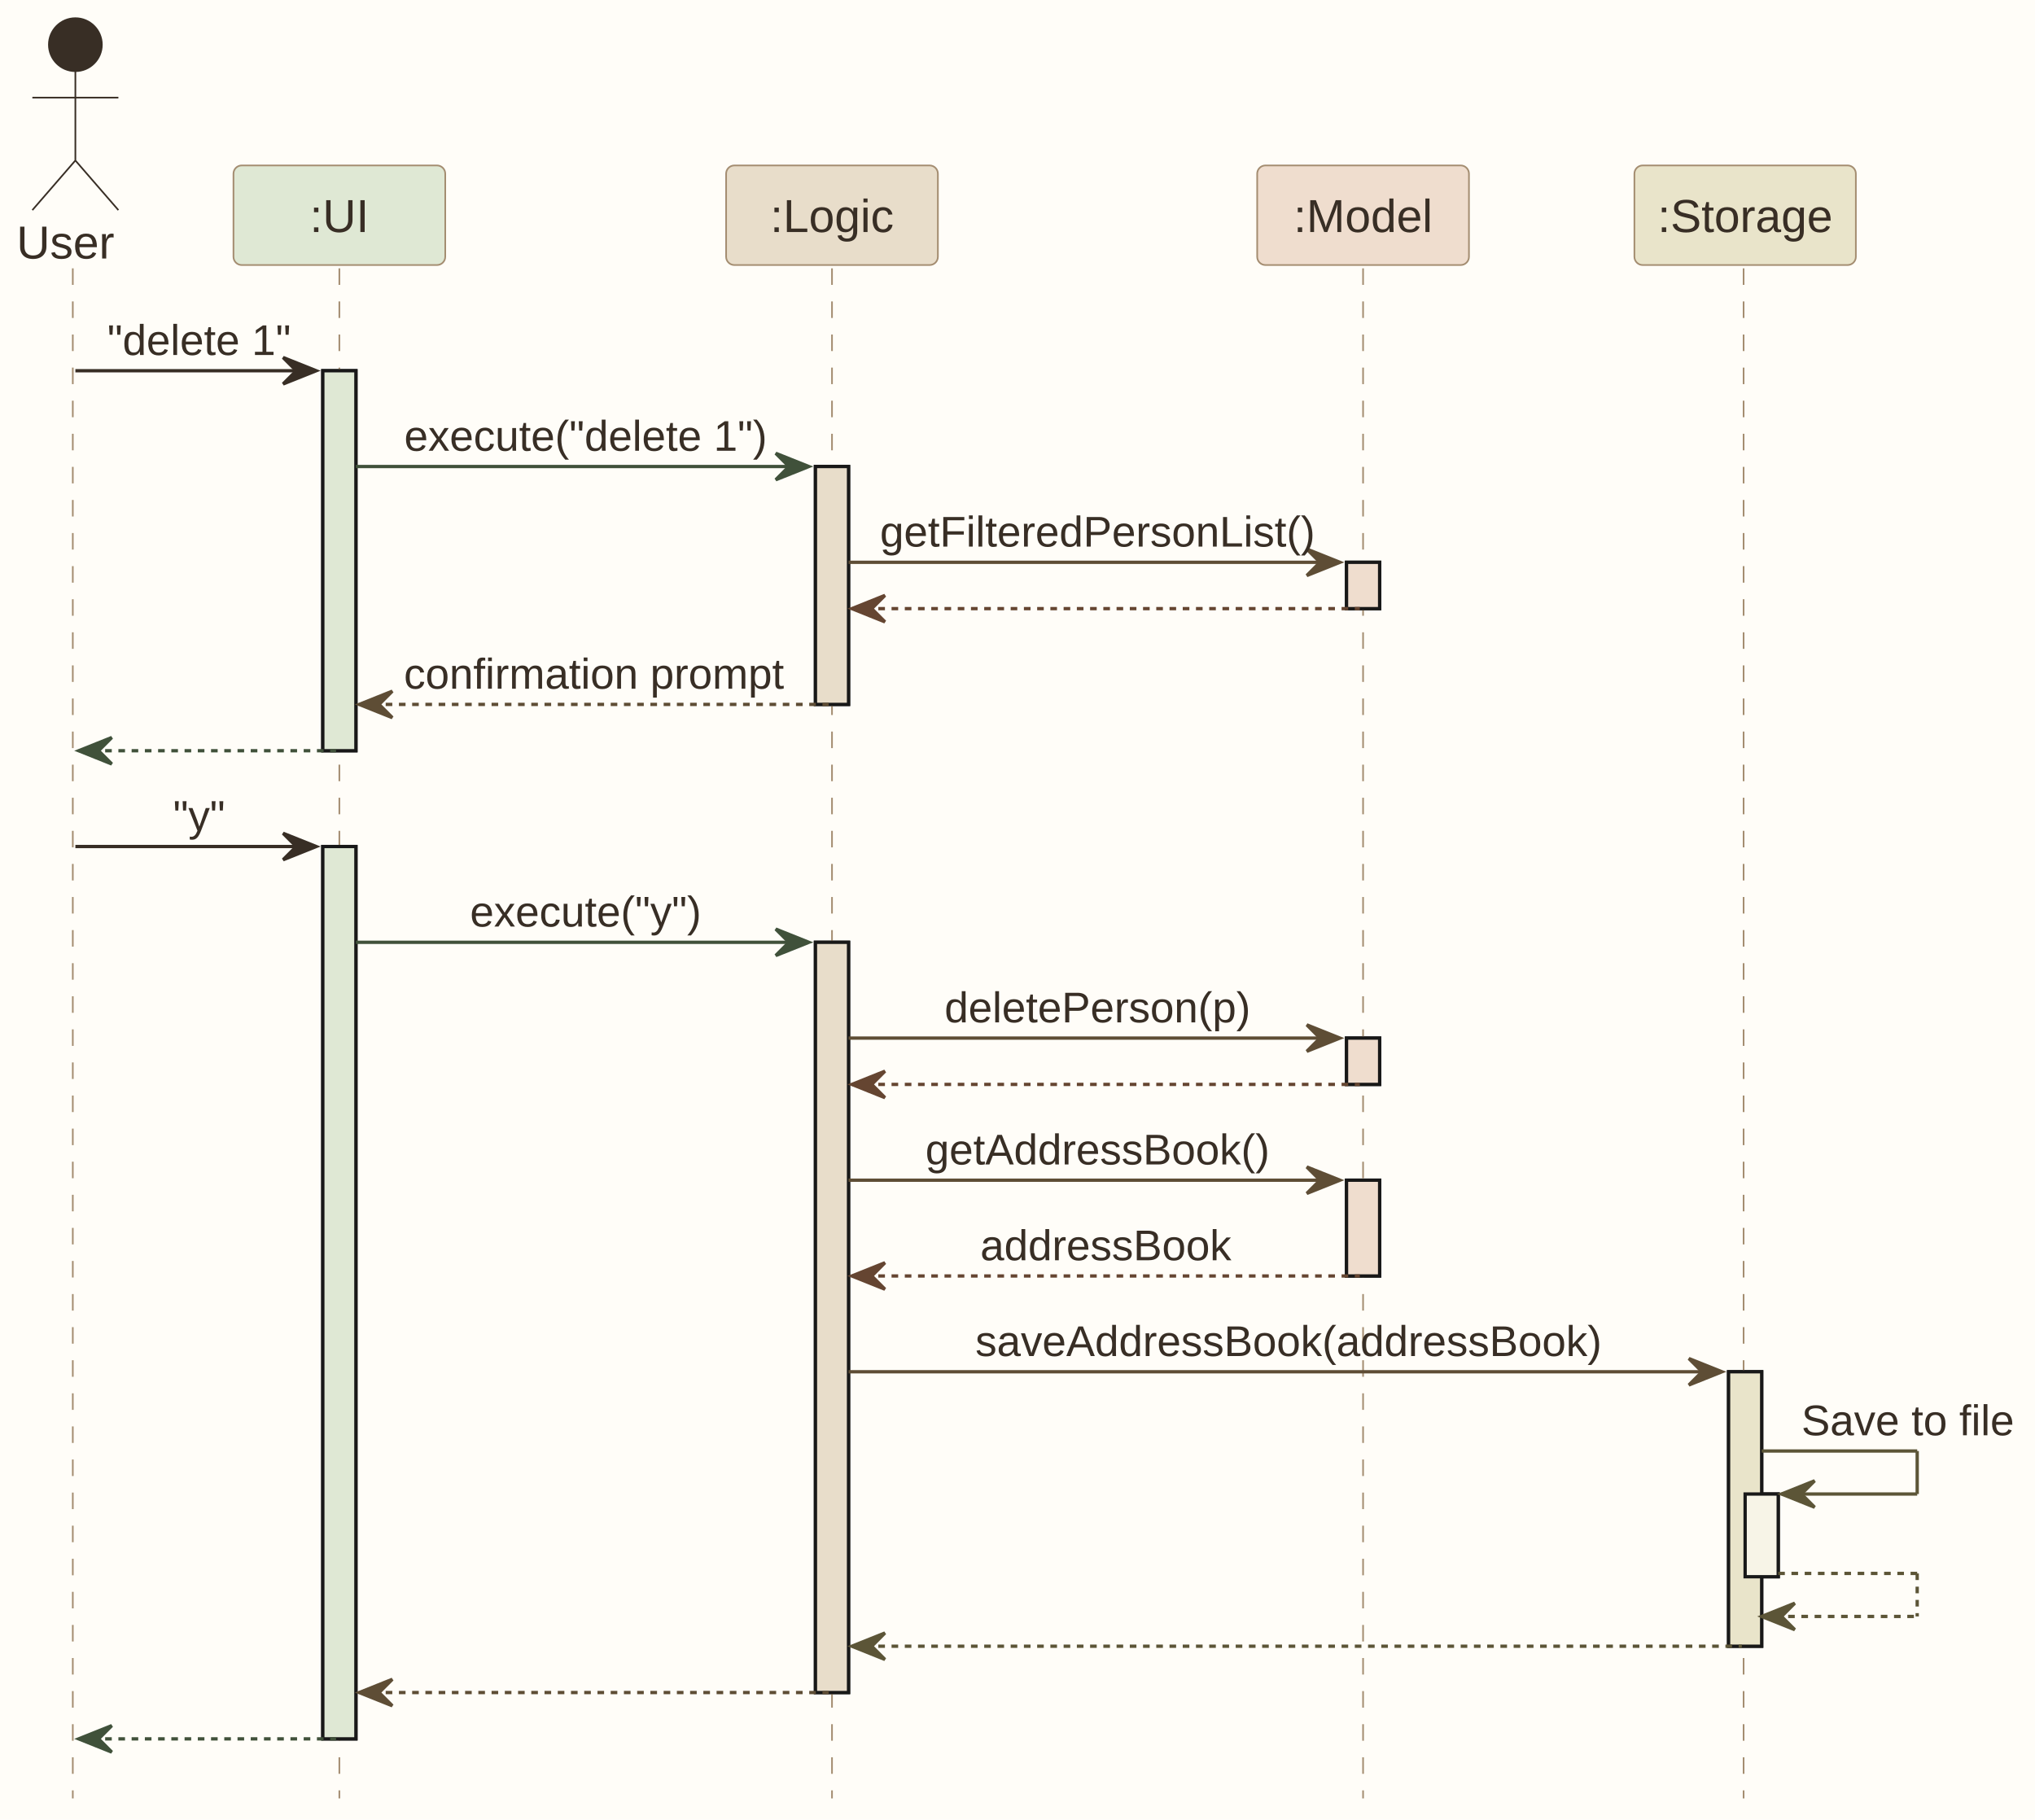
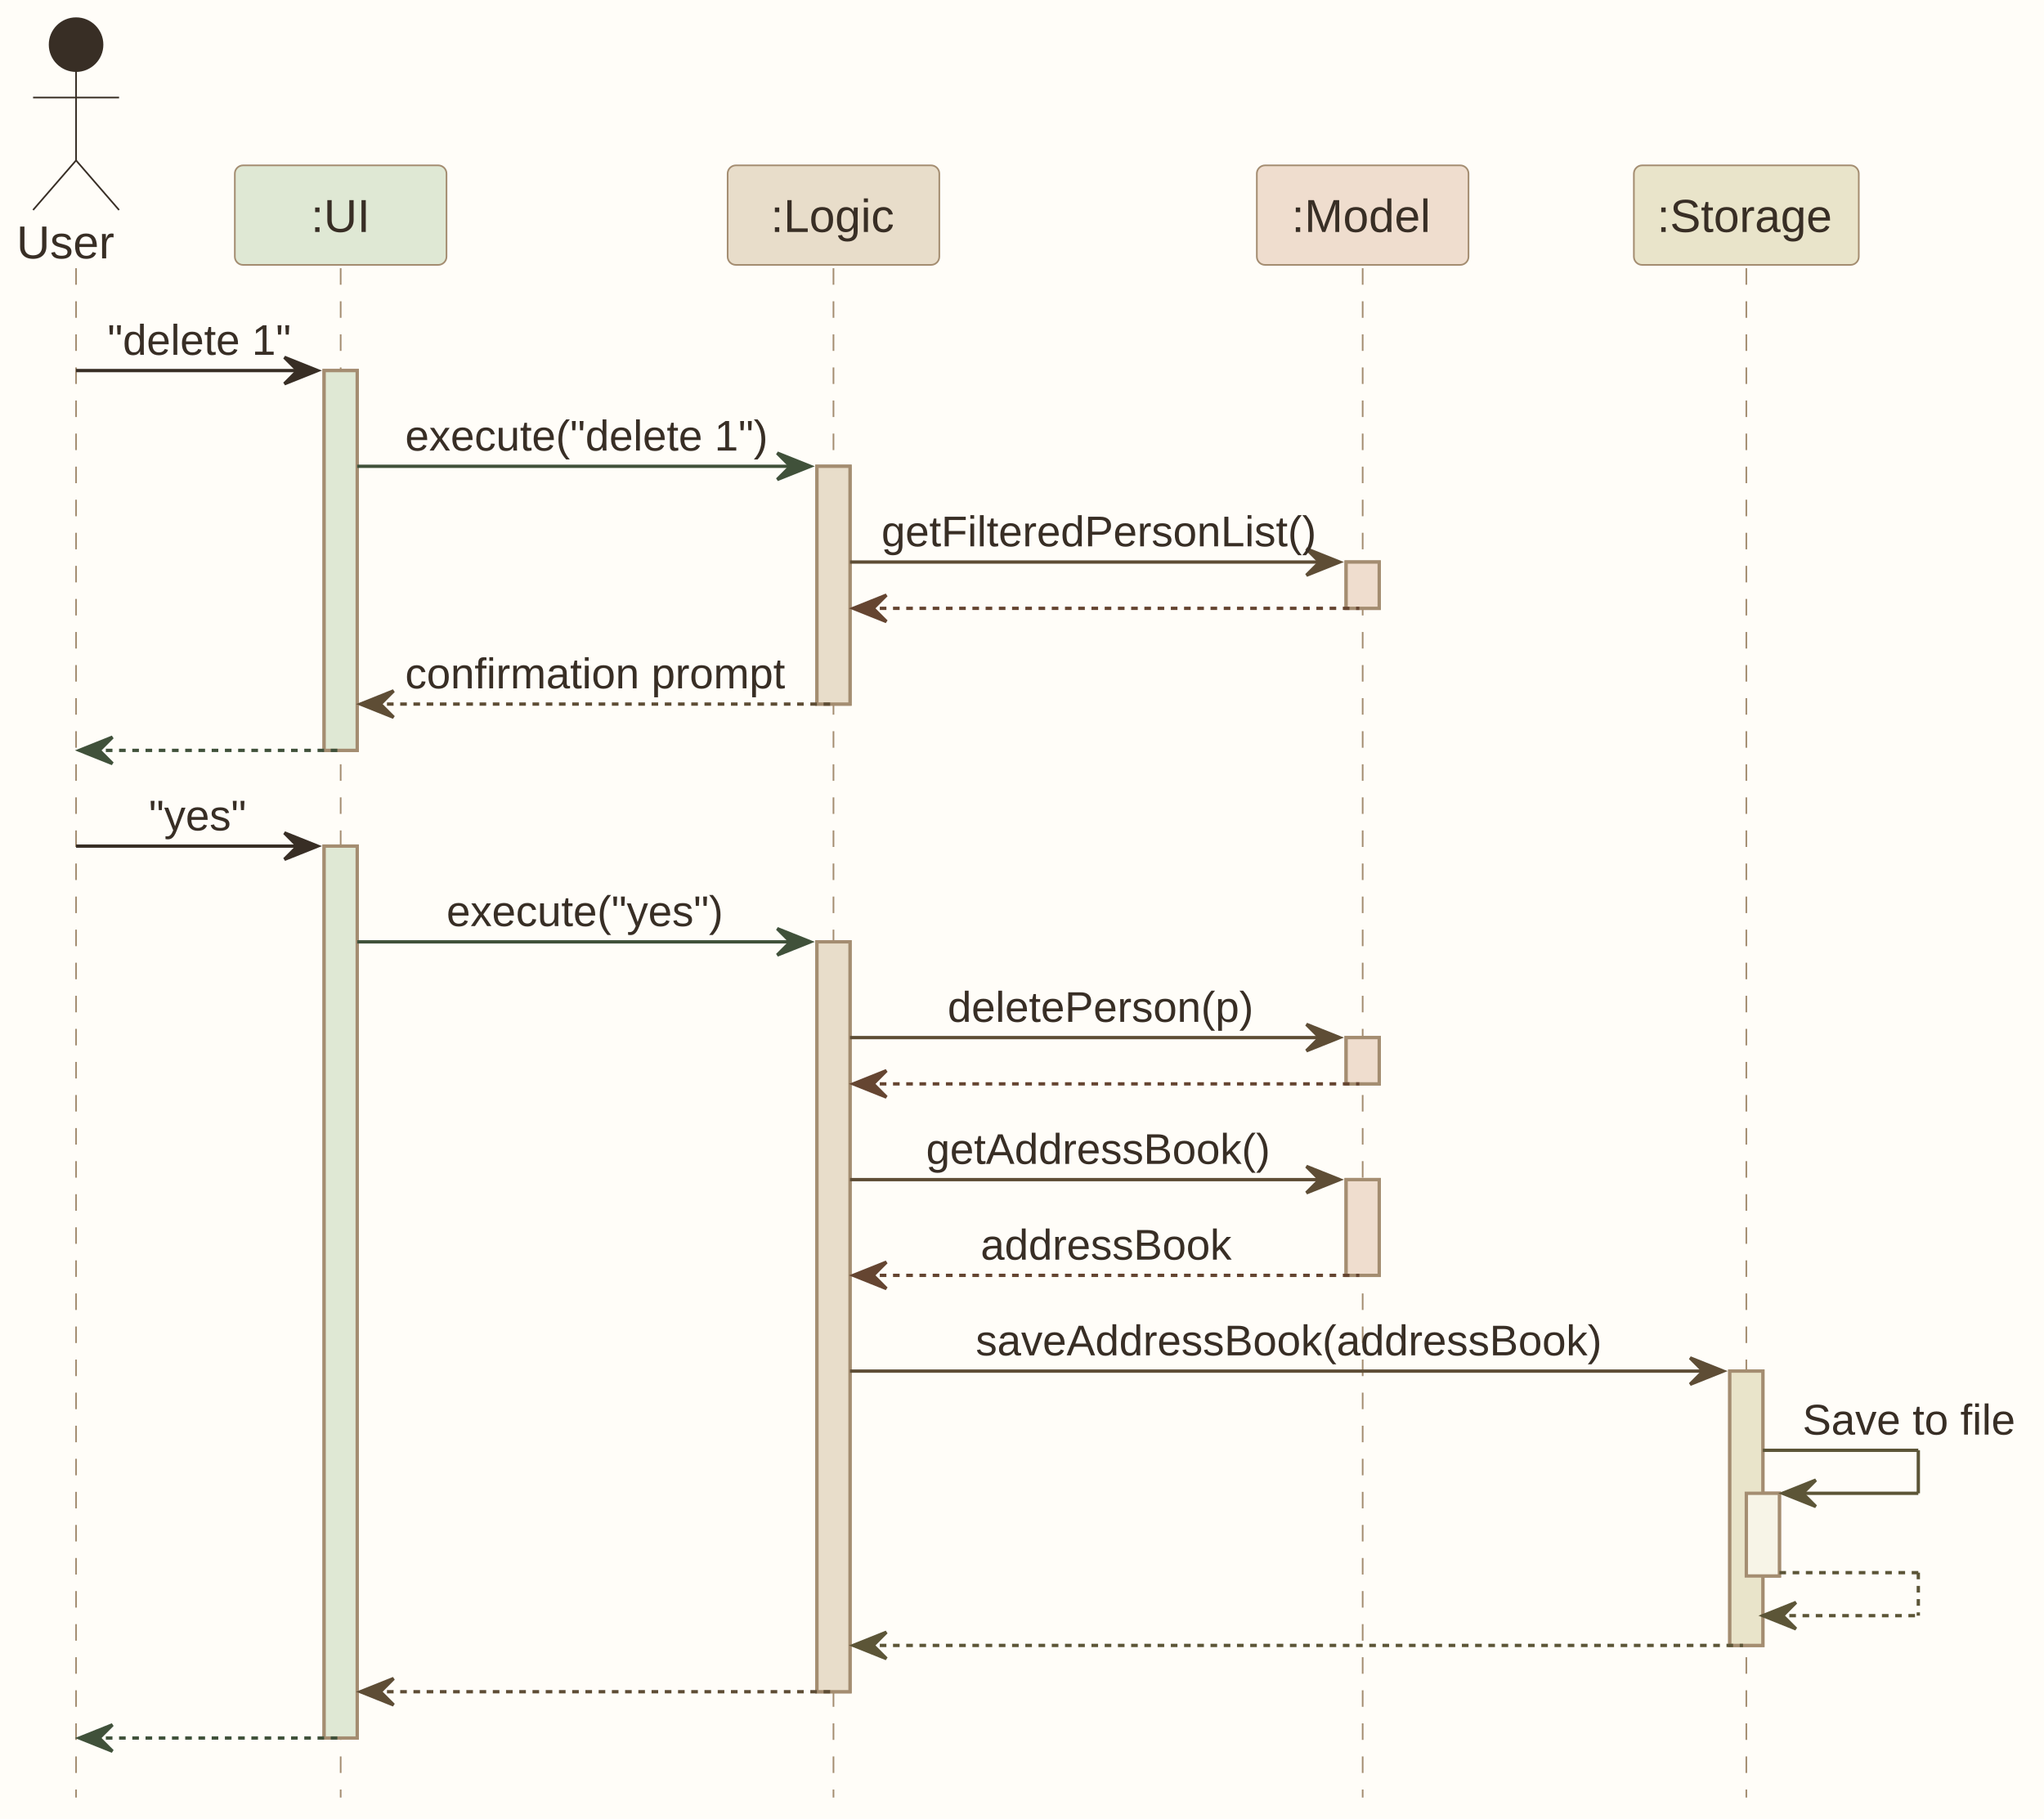
- <svg xmlns="http://www.w3.org/2000/svg" contentStyleType="text/css" data-diagram-type="SEQUENCE" height="550px" preserveAspectRatio="none" style="width:615px;height:550px;background:#FFFDF8;" version="1.1" viewBox="0 0 615 550" width="615px" zoomAndPan="magnify">
+ <svg xmlns="http://www.w3.org/2000/svg" contentStyleType="text/css" height="550px" preserveAspectRatio="none" style="width:618px;height:550px;background:#FFFDF8;" version="1.1" viewBox="0 0 618 550" width="618px" zoomAndPan="magnify">
  <defs />
  <g>
-     <rect fill="#FFFDF8" height="550" style="stroke:none;stroke-width:1;" width="615" x="0" y="0" />
-     <g>
-       <rect fill="#DFE8D4" height="114.846" style="stroke:#181818;stroke-width:1;" width="10" x="97.559" y="112.047" />
-     </g>
-     <g>
-       <rect fill="#DFE8D4" height="269.692" style="stroke:#181818;stroke-width:1;" width="10" x="97.559" y="255.842" />
-     </g>
-     <g>
-       <rect fill="#E8DDCA" height="71.897" style="stroke:#181818;stroke-width:1;" width="10" x="246.439" y="140.996" />
-     </g>
-     <g>
-       <rect fill="#E8DDCA" height="226.744" style="stroke:#181818;stroke-width:1;" width="10" x="246.439" y="284.791" />
-     </g>
-     <g>
-       <rect fill="#EFDDCE" height="14" style="stroke:#181818;stroke-width:1;" width="10" x="406.937" y="169.945" />
-     </g>
-     <g>
-       <rect fill="#EFDDCE" height="14" style="stroke:#181818;stroke-width:1;" width="10" x="406.937" y="313.74" />
-     </g>
-     <g>
-       <rect fill="#EFDDCE" height="28.949" style="stroke:#181818;stroke-width:1;" width="10" x="406.937" y="356.688" />
-     </g>
-     <g>
-       <rect fill="#E9E4CA" height="82.949" style="stroke:#181818;stroke-width:1;" width="10" x="522.398" y="414.586" />
-     </g>
-     <g>
-       <rect fill="#F7F4E7" height="25" style="stroke:#181818;stroke-width:1;" width="10" x="527.398" y="451.535" />
-     </g>
-     <g class="participant-lifeline" data-entity-uid="part1" data-qualified-name="user" id="part1-lifeline">
-       <g>
-         <rect fill="#000000" fill-opacity="0" height="462.436" width="8" x="18.779" y="81.099" />
-         <line style="stroke:#A48D71;stroke-width:0.5;stroke-dasharray:5,5;" x1="22" x2="22" y1="81.099" y2="543.535" />
-       </g>
-     </g>
-     <g class="participant-lifeline" data-entity-uid="part2" data-qualified-name="ui" id="part2-lifeline">
-       <g>
-         <rect fill="#000000" fill-opacity="0" height="462.436" width="8" x="98.559" y="81.099" />
-         <line style="stroke:#A48D71;stroke-width:0.5;stroke-dasharray:5,5;" x1="102.559" x2="102.559" y1="81.099" y2="543.535" />
-       </g>
-     </g>
-     <g class="participant-lifeline" data-entity-uid="part3" data-qualified-name="logic" id="part3-lifeline">
-       <g>
-         <rect fill="#000000" fill-opacity="0" height="462.436" width="8" x="247.439" y="81.099" />
-         <line style="stroke:#A48D71;stroke-width:0.5;stroke-dasharray:5,5;" x1="251.439" x2="251.439" y1="81.099" y2="543.535" />
-       </g>
-     </g>
-     <g class="participant-lifeline" data-entity-uid="part4" data-qualified-name="model" id="part4-lifeline">
-       <g>
-         <rect fill="#000000" fill-opacity="0" height="462.436" width="8" x="407.937" y="81.099" />
-         <line style="stroke:#A48D71;stroke-width:0.5;stroke-dasharray:5,5;" x1="411.937" x2="411.937" y1="81.099" y2="543.535" />
-       </g>
-     </g>
-     <g class="participant-lifeline" data-entity-uid="part5" data-qualified-name="storage" id="part5-lifeline">
-       <g>
-         <rect fill="#000000" fill-opacity="0" height="462.436" width="8" x="523.398" y="81.099" />
-         <line style="stroke:#A48D71;stroke-width:0.5;stroke-dasharray:5,5;" x1="526.937" x2="526.937" y1="81.099" y2="543.535" />
-       </g>
-     </g>
-     <g class="participant participant-head" data-entity-uid="part1" data-qualified-name="user" id="part1-head">
-       <text fill="#382E25" font-family="Arial" font-size="14" lengthAdjust="spacing" textLength="29.559" x="5" y="78.132">User</text>
-       <ellipse cx="22.779" cy="13.5" fill="#382E25" rx="8" ry="8" style="stroke:#382E25;stroke-width:0.5;" />
-       <path d="M22.779,21.5 L22.779,48.5 M9.779,29.5 L35.779,29.5 M22.779,48.5 L9.779,63.5 M22.779,48.5 L35.779,63.5" fill="none" style="stroke:#382E25;stroke-width:0.5;" />
-     </g>
-     <g class="participant participant-head" data-entity-uid="part2" data-qualified-name="ui" id="part2-head">
-       <rect fill="#DFE8D4" height="30.099" rx="2.5" ry="2.5" style="stroke:#A48D71;stroke-width:0.5;" width="64" x="70.559" y="50" />
-       <text fill="#382E25" font-family="Arial" font-size="14" lengthAdjust="spacing" textLength="17.89" x="93.614" y="70.132">:UI</text>
-     </g>
-     <g class="participant participant-head" data-entity-uid="part3" data-qualified-name="logic" id="part3-head">
-       <rect fill="#E8DDCA" height="30.099" rx="2.5" ry="2.5" style="stroke:#A48D71;stroke-width:0.5;" width="64" x="219.439" y="50" />
-       <text fill="#382E25" font-family="Arial" font-size="14" lengthAdjust="spacing" textLength="37.358" x="232.759" y="70.132">:Logic</text>
-     </g>
-     <g class="participant participant-head" data-entity-uid="part4" data-qualified-name="model" id="part4-head">
-       <rect fill="#EFDDCE" height="30.099" rx="2.5" ry="2.5" style="stroke:#A48D71;stroke-width:0.5;" width="64" x="379.937" y="50" />
-       <text fill="#382E25" font-family="Arial" font-size="14" lengthAdjust="spacing" textLength="42.02" x="390.926" y="70.132">:Model</text>
-     </g>
-     <g class="participant participant-head" data-entity-uid="part5" data-qualified-name="storage" id="part5-head">
-       <rect fill="#E9E4CA" height="30.099" rx="2.5" ry="2.5" style="stroke:#A48D71;stroke-width:0.5;" width="66.924" x="493.937" y="50" />
-       <text fill="#382E25" font-family="Arial" font-size="14" lengthAdjust="spacing" textLength="52.924" x="500.937" y="70.132">:Storage</text>
-     </g>
-     <g>
-       <rect fill="#DFE8D4" height="114.846" style="stroke:#181818;stroke-width:1;" width="10" x="97.559" y="112.047" />
-     </g>
-     <g>
-       <rect fill="#DFE8D4" height="269.692" style="stroke:#181818;stroke-width:1;" width="10" x="97.559" y="255.842" />
-     </g>
-     <g>
-       <rect fill="#E8DDCA" height="71.897" style="stroke:#181818;stroke-width:1;" width="10" x="246.439" y="140.996" />
-     </g>
-     <g>
-       <rect fill="#E8DDCA" height="226.744" style="stroke:#181818;stroke-width:1;" width="10" x="246.439" y="284.791" />
-     </g>
-     <g>
-       <rect fill="#EFDDCE" height="14" style="stroke:#181818;stroke-width:1;" width="10" x="406.937" y="169.945" />
-     </g>
-     <g>
-       <rect fill="#EFDDCE" height="14" style="stroke:#181818;stroke-width:1;" width="10" x="406.937" y="313.74" />
-     </g>
-     <g>
-       <rect fill="#EFDDCE" height="28.949" style="stroke:#181818;stroke-width:1;" width="10" x="406.937" y="356.688" />
-     </g>
-     <g>
-       <rect fill="#E9E4CA" height="82.949" style="stroke:#181818;stroke-width:1;" width="10" x="522.398" y="414.586" />
-     </g>
-     <g>
-       <rect fill="#F7F4E7" height="25" style="stroke:#181818;stroke-width:1;" width="10" x="527.398" y="451.535" />
-     </g>
-     <g class="message" data-entity-1="part1" data-entity-2="part2" id="msg1">
-       <polygon fill="#382E25" points="85.559,108.047,95.559,112.047,85.559,116.047,89.559,112.047" style="stroke:#382E25;stroke-width:1;" />
-       <line style="stroke:#382E25;stroke-width:1;" x1="22.779" x2="91.559" y1="112.047" y2="112.047" />
-       <text fill="#382E25" font-family="Arial" font-size="13" lengthAdjust="spacing" textLength="55.491" x="32.423" y="107.293">"delete 1"</text>
-     </g>
-     <g class="message" data-entity-1="part2" data-entity-2="part3" id="msg2">
-       <polygon fill="#40513A" points="234.439,136.996,244.439,140.996,234.439,144.996,238.439,140.996" style="stroke:#40513A;stroke-width:1;" />
-       <line style="stroke:#40513A;stroke-width:1;" x1="107.559" x2="240.439" y1="140.996" y2="140.996" />
-       <text fill="#382E25" font-family="Arial" font-size="13" lengthAdjust="spacing" textLength="109.681" x="122.158" y="136.241">execute("delete 1")</text>
-     </g>
-     <g class="message" data-entity-1="part3" data-entity-2="part4" id="msg3">
-       <polygon fill="#5E4D35" points="394.937,165.945,404.937,169.945,394.937,173.945,398.937,169.945" style="stroke:#5E4D35;stroke-width:1;" />
-       <line style="stroke:#5E4D35;stroke-width:1;" x1="256.438" x2="400.937" y1="169.945" y2="169.945" />
-       <text fill="#382E25" font-family="Arial" font-size="13" lengthAdjust="spacing" textLength="131.498" x="265.938" y="165.19">getFilteredPersonList()</text>
-     </g>
-     <g class="message" data-entity-1="part4" data-entity-2="part3" id="msg4">
-       <polygon fill="#654531" points="267.438,179.945,257.438,183.945,267.438,187.945,263.438,183.945" style="stroke:#654531;stroke-width:1;" />
-       <line style="stroke:#654531;stroke-width:1;stroke-dasharray:2,2;" x1="261.438" x2="410.937" y1="183.945" y2="183.945" />
-     </g>
-     <g class="message" data-entity-1="part3" data-entity-2="part2" id="msg5">
-       <polygon fill="#5E4D35" points="118.559,208.894,108.559,212.894,118.559,216.894,114.559,212.894" style="stroke:#5E4D35;stroke-width:1;" />
-       <line style="stroke:#5E4D35;stroke-width:1;stroke-dasharray:2,2;" x1="112.559" x2="250.439" y1="212.894" y2="212.894" />
-       <text fill="#382E25" font-family="Arial" font-size="13" lengthAdjust="spacing" textLength="114.88" x="122.059" y="208.139">confirmation prompt</text>
-     </g>
-     <g class="message" data-entity-1="part2" data-entity-2="part1" id="msg6">
-       <polygon fill="#40513A" points="33.779,222.894,23.779,226.894,33.779,230.894,29.779,226.894" style="stroke:#40513A;stroke-width:1;" />
-       <line style="stroke:#40513A;stroke-width:1;stroke-dasharray:2,2;" x1="27.779" x2="101.559" y1="226.894" y2="226.894" />
-     </g>
-     <g class="message" data-entity-1="part1" data-entity-2="part2" id="msg7">
-       <polygon fill="#382E25" points="85.559,251.842,95.559,255.842,85.559,259.842,89.559,255.842" style="stroke:#382E25;stroke-width:1;" />
-       <line style="stroke:#382E25;stroke-width:1;" x1="22.779" x2="91.559" y1="255.842" y2="255.842" />
-       <text fill="#382E25" font-family="Arial" font-size="13" lengthAdjust="spacing" textLength="15.729" x="52.304" y="251.087">"y"</text>
-     </g>
-     <g class="message" data-entity-1="part2" data-entity-2="part3" id="msg8">
-       <polygon fill="#40513A" points="234.439,280.791,244.439,284.791,234.439,288.791,238.439,284.791" style="stroke:#40513A;stroke-width:1;" />
-       <line style="stroke:#40513A;stroke-width:1;" x1="107.559" x2="240.439" y1="284.791" y2="284.791" />
-       <text fill="#382E25" font-family="Arial" font-size="13" lengthAdjust="spacing" textLength="69.919" x="142.039" y="280.036">execute("y")</text>
-     </g>
-     <g class="message" data-entity-1="part3" data-entity-2="part4" id="msg9">
-       <polygon fill="#5E4D35" points="394.937,309.74,404.937,313.74,394.937,317.74,398.937,313.74" style="stroke:#5E4D35;stroke-width:1;" />
-       <line style="stroke:#5E4D35;stroke-width:1;" x1="256.438" x2="400.937" y1="313.74" y2="313.74" />
-       <text fill="#382E25" font-family="Arial" font-size="13" lengthAdjust="spacing" textLength="92.498" x="285.438" y="308.985">deletePerson(p)</text>
-     </g>
-     <g class="message" data-entity-1="part4" data-entity-2="part3" id="msg10">
-       <polygon fill="#654531" points="267.438,323.74,257.438,327.74,267.438,331.74,263.438,327.74" style="stroke:#654531;stroke-width:1;" />
-       <line style="stroke:#654531;stroke-width:1;stroke-dasharray:2,2;" x1="261.438" x2="410.937" y1="327.74" y2="327.74" />
-     </g>
-     <g class="message" data-entity-1="part3" data-entity-2="part4" id="msg11">
-       <polygon fill="#5E4D35" points="394.937,352.688,404.937,356.688,394.937,360.688,398.937,356.688" style="stroke:#5E4D35;stroke-width:1;" />
-       <line style="stroke:#5E4D35;stroke-width:1;" x1="256.438" x2="400.937" y1="356.688" y2="356.688" />
-       <text fill="#382E25" font-family="Arial" font-size="13" lengthAdjust="spacing" textLength="104.051" x="279.662" y="351.934">getAddressBook()</text>
-     </g>
-     <g class="message" data-entity-1="part4" data-entity-2="part3" id="msg12">
-       <polygon fill="#654531" points="267.438,381.637,257.438,385.637,267.438,389.637,263.438,385.637" style="stroke:#654531;stroke-width:1;" />
-       <line style="stroke:#654531;stroke-width:1;stroke-dasharray:2,2;" x1="261.438" x2="410.937" y1="385.637" y2="385.637" />
-       <text fill="#382E25" font-family="Arial" font-size="13" lengthAdjust="spacing" textLength="75.88" x="296.248" y="380.882">addressBook</text>
-     </g>
-     <g class="message" data-entity-1="part3" data-entity-2="part5" id="msg13">
-       <polygon fill="#5E4D35" points="510.398,410.586,520.398,414.586,510.398,418.586,514.398,414.586" style="stroke:#5E4D35;stroke-width:1;" />
-       <line style="stroke:#5E4D35;stroke-width:1;" x1="256.438" x2="516.398" y1="414.586" y2="414.586" />
-       <text fill="#382E25" font-family="Arial" font-size="13" lengthAdjust="spacing" textLength="189.319" x="294.759" y="409.831">saveAddressBook(addressBook)</text>
-     </g>
-     <g class="message" data-entity-1="part5" data-entity-2="part5" id="msg14">
-       <line style="stroke:#5C5537;stroke-width:1;" x1="532.398" x2="579.398" y1="438.535" y2="438.535" />
-       <line style="stroke:#5C5537;stroke-width:1;" x1="579.398" x2="579.398" y1="438.535" y2="451.535" />
-       <line style="stroke:#5C5537;stroke-width:1;" x1="538.398" x2="579.398" y1="451.535" y2="451.535" />
-       <polygon fill="#5C5537" points="548.398,447.535,538.398,451.535,548.398,455.535,544.398,451.535" style="stroke:#5C5537;stroke-width:1;" />
-       <text fill="#382E25" font-family="Arial" font-size="13" lengthAdjust="spacing" textLength="64.314" x="544.398" y="433.78">Save to file</text>
-     </g>
-     <g class="message" data-entity-1="part5" data-entity-2="part5" id="msg15">
-       <line style="stroke:#5C5537;stroke-width:1;stroke-dasharray:2,2;" x1="537.398" x2="579.398" y1="475.535" y2="475.535" />
-       <line style="stroke:#5C5537;stroke-width:1;stroke-dasharray:2,2;" x1="579.398" x2="579.398" y1="475.535" y2="488.535" />
-       <line style="stroke:#5C5537;stroke-width:1;stroke-dasharray:2,2;" x1="532.398" x2="579.398" y1="488.535" y2="488.535" />
-       <polygon fill="#5C5537" points="542.398,484.535,532.398,488.535,542.398,492.535,538.398,488.535" style="stroke:#5C5537;stroke-width:1;" />
-     </g>
-     <g class="message" data-entity-1="part5" data-entity-2="part3" id="msg16">
-       <polygon fill="#5C5537" points="267.438,493.535,257.438,497.535,267.438,501.535,263.438,497.535" style="stroke:#5C5537;stroke-width:1;" />
-       <line style="stroke:#5C5537;stroke-width:1;stroke-dasharray:2,2;" x1="261.438" x2="526.398" y1="497.535" y2="497.535" />
-     </g>
-     <g class="message" data-entity-1="part3" data-entity-2="part2" id="msg17">
-       <polygon fill="#5E4D35" points="118.559,507.535,108.559,511.535,118.559,515.535,114.559,511.535" style="stroke:#5E4D35;stroke-width:1;" />
-       <line style="stroke:#5E4D35;stroke-width:1;stroke-dasharray:2,2;" x1="112.559" x2="250.439" y1="511.535" y2="511.535" />
-     </g>
-     <g class="message" data-entity-1="part2" data-entity-2="part1" id="msg18">
-       <polygon fill="#40513A" points="33.779,521.535,23.779,525.535,33.779,529.535,29.779,525.535" style="stroke:#40513A;stroke-width:1;" />
-       <line style="stroke:#40513A;stroke-width:1;stroke-dasharray:2,2;" x1="27.779" x2="101.559" y1="525.535" y2="525.535" />
-     </g>
+     <rect fill="#FFFDF8" height="550" style="stroke:none;stroke-width:1.0;" width="618" x="0" y="0" />
+     <rect fill="#DFE8D4" height="114.846" style="stroke:#A48D71;stroke-width:1.0;" width="10" x="98" y="112.047" />
+     <rect fill="#DFE8D4" height="269.692" style="stroke:#A48D71;stroke-width:1.0;" width="10" x="98" y="255.842" />
+     <rect fill="#E8DDCA" height="71.897" style="stroke:#A48D71;stroke-width:1.0;" width="10" x="247" y="140.996" />
+     <rect fill="#E8DDCA" height="226.744" style="stroke:#A48D71;stroke-width:1.0;" width="10" x="247" y="284.791" />
+     <rect fill="#EFDDCE" height="14" style="stroke:#A48D71;stroke-width:1.0;" width="10" x="407" y="169.945" />
+     <rect fill="#EFDDCE" height="14" style="stroke:#A48D71;stroke-width:1.0;" width="10" x="407" y="313.74" />
+     <rect fill="#EFDDCE" height="28.949" style="stroke:#A48D71;stroke-width:1.0;" width="10" x="407" y="356.688" />
+     <rect fill="#E9E4CA" height="82.949" style="stroke:#A48D71;stroke-width:1.0;" width="10" x="523" y="414.586" />
+     <rect fill="#F7F4E7" height="25" style="stroke:#A48D71;stroke-width:1.0;" width="10" x="528" y="451.535" />
+     <line style="stroke:#A48D71;stroke-width:0.5;stroke-dasharray:5.0,5.0;" x1="23" x2="23" y1="81.099" y2="543.535" />
+     <line style="stroke:#A48D71;stroke-width:0.5;stroke-dasharray:5.0,5.0;" x1="103" x2="103" y1="81.099" y2="543.535" />
+     <line style="stroke:#A48D71;stroke-width:0.5;stroke-dasharray:5.0,5.0;" x1="252" x2="252" y1="81.099" y2="543.535" />
+     <line style="stroke:#A48D71;stroke-width:0.5;stroke-dasharray:5.0,5.0;" x1="412" x2="412" y1="81.099" y2="543.535" />
+     <line style="stroke:#A48D71;stroke-width:0.5;stroke-dasharray:5.0,5.0;" x1="528" x2="528" y1="81.099" y2="543.535" />
+     <text fill="#382E25" font-family="Arial" font-size="14" lengthAdjust="spacing" textLength="30" x="5" y="78.132">User</text>
+     <ellipse cx="23" cy="13.5" fill="#382E25" rx="8" ry="8" style="stroke:#382E25;stroke-width:0.5;" />
+     <path d="M23,21.5 L23,48.5 M10,29.5 L36,29.5 M23,48.5 L10,63.5 M23,48.5 L36,63.5 " fill="none" style="stroke:#382E25;stroke-width:0.5;" />
+     <rect fill="#DFE8D4" height="30.099" rx="2.5" ry="2.5" style="stroke:#A48D71;stroke-width:0.5;" width="64" x="71" y="50" />
+     <text fill="#382E25" font-family="Arial" font-size="14" lengthAdjust="spacing" textLength="18" x="94" y="70.132">:UI</text>
+     <rect fill="#E8DDCA" height="30.099" rx="2.5" ry="2.5" style="stroke:#A48D71;stroke-width:0.5;" width="64" x="220" y="50" />
+     <text fill="#382E25" font-family="Arial" font-size="14" lengthAdjust="spacing" textLength="38" x="233" y="70.132">:Logic</text>
+     <rect fill="#EFDDCE" height="30.099" rx="2.5" ry="2.5" style="stroke:#A48D71;stroke-width:0.5;" width="64" x="380" y="50" />
+     <text fill="#382E25" font-family="Arial" font-size="14" lengthAdjust="spacing" textLength="43" x="390.5" y="70.132">:Model</text>
+     <rect fill="#E9E4CA" height="30.099" rx="2.5" ry="2.5" style="stroke:#A48D71;stroke-width:0.5;" width="68" x="494" y="50" />
+     <text fill="#382E25" font-family="Arial" font-size="14" lengthAdjust="spacing" textLength="54" x="501" y="70.132">:Storage</text>
+     <rect fill="#DFE8D4" height="114.846" style="stroke:#A48D71;stroke-width:1.0;" width="10" x="98" y="112.047" />
+     <rect fill="#DFE8D4" height="269.692" style="stroke:#A48D71;stroke-width:1.0;" width="10" x="98" y="255.842" />
+     <rect fill="#E8DDCA" height="71.897" style="stroke:#A48D71;stroke-width:1.0;" width="10" x="247" y="140.996" />
+     <rect fill="#E8DDCA" height="226.744" style="stroke:#A48D71;stroke-width:1.0;" width="10" x="247" y="284.791" />
+     <rect fill="#EFDDCE" height="14" style="stroke:#A48D71;stroke-width:1.0;" width="10" x="407" y="169.945" />
+     <rect fill="#EFDDCE" height="14" style="stroke:#A48D71;stroke-width:1.0;" width="10" x="407" y="313.74" />
+     <rect fill="#EFDDCE" height="28.949" style="stroke:#A48D71;stroke-width:1.0;" width="10" x="407" y="356.688" />
+     <rect fill="#E9E4CA" height="82.949" style="stroke:#A48D71;stroke-width:1.0;" width="10" x="523" y="414.586" />
+     <rect fill="#F7F4E7" height="25" style="stroke:#A48D71;stroke-width:1.0;" width="10" x="528" y="451.535" />
+     <polygon fill="#382E25" points="86,108.047,96,112.047,86,116.047,90,112.047" style="stroke:#382E25;stroke-width:1.0;" />
+     <line style="stroke:#382E25;stroke-width:1.0;" x1="23" x2="92" y1="112.047" y2="112.047" />
+     <text fill="#382E25" font-family="Arial" font-size="13" lengthAdjust="spacing" textLength="56" x="32.5" y="107.293">"delete 1"</text>
+     <polygon fill="#40513A" points="235,136.996,245,140.996,235,144.996,239,140.996" style="stroke:#40513A;stroke-width:1.0;" />
+     <line style="stroke:#40513A;stroke-width:1.0;" x1="108" x2="241" y1="140.996" y2="140.996" />
+     <text fill="#382E25" font-family="Arial" font-size="13" lengthAdjust="spacing" textLength="110" x="122.5" y="136.241">execute("delete 1")</text>
+     <polygon fill="#5E4D35" points="395,165.945,405,169.945,395,173.945,399,169.945" style="stroke:#5E4D35;stroke-width:1.0;" />
+     <line style="stroke:#5E4D35;stroke-width:1.0;" x1="257" x2="401" y1="169.945" y2="169.945" />
+     <text fill="#382E25" font-family="Arial" font-size="13" lengthAdjust="spacing" textLength="131" x="266.5" y="165.19">getFilteredPersonList()</text>
+     <polygon fill="#654531" points="268,179.945,258,183.945,268,187.945,264,183.945" style="stroke:#654531;stroke-width:1.0;" />
+     <line style="stroke:#654531;stroke-width:1.0;stroke-dasharray:2.0,2.0;" x1="262" x2="411" y1="183.945" y2="183.945" />
+     <polygon fill="#5E4D35" points="119,208.894,109,212.894,119,216.894,115,212.894" style="stroke:#5E4D35;stroke-width:1.0;" />
+     <line style="stroke:#5E4D35;stroke-width:1.0;stroke-dasharray:2.0,2.0;" x1="113" x2="251" y1="212.894" y2="212.894" />
+     <text fill="#382E25" font-family="Arial" font-size="13" lengthAdjust="spacing" textLength="115" x="122.5" y="208.139">confirmation prompt</text>
+     <polygon fill="#40513A" points="34,222.894,24,226.894,34,230.894,30,226.894" style="stroke:#40513A;stroke-width:1.0;" />
+     <line style="stroke:#40513A;stroke-width:1.0;stroke-dasharray:2.0,2.0;" x1="28" x2="102" y1="226.894" y2="226.894" />
+     <polygon fill="#382E25" points="86,251.842,96,255.842,86,259.842,90,255.842" style="stroke:#382E25;stroke-width:1.0;" />
+     <line style="stroke:#382E25;stroke-width:1.0;" x1="23" x2="92" y1="255.842" y2="255.842" />
+     <text fill="#382E25" font-family="Arial" font-size="13" lengthAdjust="spacing" textLength="31" x="45" y="251.087">"yes"</text>
+     <polygon fill="#40513A" points="235,280.791,245,284.791,235,288.791,239,284.791" style="stroke:#40513A;stroke-width:1.0;" />
+     <line style="stroke:#40513A;stroke-width:1.0;" x1="108" x2="241" y1="284.791" y2="284.791" />
+     <text fill="#382E25" font-family="Arial" font-size="13" lengthAdjust="spacing" textLength="85" x="135" y="280.036">execute("yes")</text>
+     <polygon fill="#5E4D35" points="395,309.74,405,313.74,395,317.74,399,313.74" style="stroke:#5E4D35;stroke-width:1.0;" />
+     <line style="stroke:#5E4D35;stroke-width:1.0;" x1="257" x2="401" y1="313.74" y2="313.74" />
+     <text fill="#382E25" font-family="Arial" font-size="13" lengthAdjust="spacing" textLength="91" x="286.5" y="308.985">deletePerson(p)</text>
+     <polygon fill="#654531" points="268,323.74,258,327.74,268,331.74,264,327.74" style="stroke:#654531;stroke-width:1.0;" />
+     <line style="stroke:#654531;stroke-width:1.0;stroke-dasharray:2.0,2.0;" x1="262" x2="411" y1="327.74" y2="327.74" />
+     <polygon fill="#5E4D35" points="395,352.688,405,356.688,395,360.688,399,356.688" style="stroke:#5E4D35;stroke-width:1.0;" />
+     <line style="stroke:#5E4D35;stroke-width:1.0;" x1="257" x2="401" y1="356.688" y2="356.688" />
+     <text fill="#382E25" font-family="Arial" font-size="13" lengthAdjust="spacing" textLength="104" x="280" y="351.934">getAddressBook()</text>
+     <polygon fill="#654531" points="268,381.637,258,385.637,268,389.637,264,385.637" style="stroke:#654531;stroke-width:1.0;" />
+     <line style="stroke:#654531;stroke-width:1.0;stroke-dasharray:2.0,2.0;" x1="262" x2="411" y1="385.637" y2="385.637" />
+     <text fill="#382E25" font-family="Arial" font-size="13" lengthAdjust="spacing" textLength="76" x="296.5" y="380.882">addressBook</text>
+     <polygon fill="#5E4D35" points="511,410.586,521,414.586,511,418.586,515,414.586" style="stroke:#5E4D35;stroke-width:1.0;" />
+     <line style="stroke:#5E4D35;stroke-width:1.0;" x1="257" x2="517" y1="414.586" y2="414.586" />
+     <text fill="#382E25" font-family="Arial" font-size="13" lengthAdjust="spacing" textLength="190" x="295" y="409.831">saveAddressBook(addressBook)</text>
+     <line style="stroke:#5C5537;stroke-width:1.0;" x1="533" x2="580" y1="438.535" y2="438.535" />
+     <line style="stroke:#5C5537;stroke-width:1.0;" x1="580" x2="580" y1="438.535" y2="451.535" />
+     <line style="stroke:#5C5537;stroke-width:1.0;" x1="539" x2="580" y1="451.535" y2="451.535" />
+     <polygon fill="#5C5537" points="549,447.535,539,451.535,549,455.535,545,451.535" style="stroke:#5C5537;stroke-width:1.0;" />
+     <text fill="#382E25" font-family="Arial" font-size="13" lengthAdjust="spacing" textLength="66" x="545" y="433.78">Save to file</text>
+     <line style="stroke:#5C5537;stroke-width:1.0;stroke-dasharray:2.0,2.0;" x1="538" x2="580" y1="475.535" y2="475.535" />
+     <line style="stroke:#5C5537;stroke-width:1.0;stroke-dasharray:2.0,2.0;" x1="580" x2="580" y1="475.535" y2="488.535" />
+     <line style="stroke:#5C5537;stroke-width:1.0;stroke-dasharray:2.0,2.0;" x1="533" x2="580" y1="488.535" y2="488.535" />
+     <polygon fill="#5C5537" points="543,484.535,533,488.535,543,492.535,539,488.535" style="stroke:#5C5537;stroke-width:1.0;" />
+     <polygon fill="#5C5537" points="268,493.535,258,497.535,268,501.535,264,497.535" style="stroke:#5C5537;stroke-width:1.0;" />
+     <line style="stroke:#5C5537;stroke-width:1.0;stroke-dasharray:2.0,2.0;" x1="262" x2="527" y1="497.535" y2="497.535" />
+     <polygon fill="#5E4D35" points="119,507.535,109,511.535,119,515.535,115,511.535" style="stroke:#5E4D35;stroke-width:1.0;" />
+     <line style="stroke:#5E4D35;stroke-width:1.0;stroke-dasharray:2.0,2.0;" x1="113" x2="251" y1="511.535" y2="511.535" />
+     <polygon fill="#40513A" points="34,521.535,24,525.535,34,529.535,30,525.535" style="stroke:#40513A;stroke-width:1.0;" />
+     <line style="stroke:#40513A;stroke-width:1.0;stroke-dasharray:2.0,2.0;" x1="28" x2="102" y1="525.535" y2="525.535" />
  </g>
</svg>
